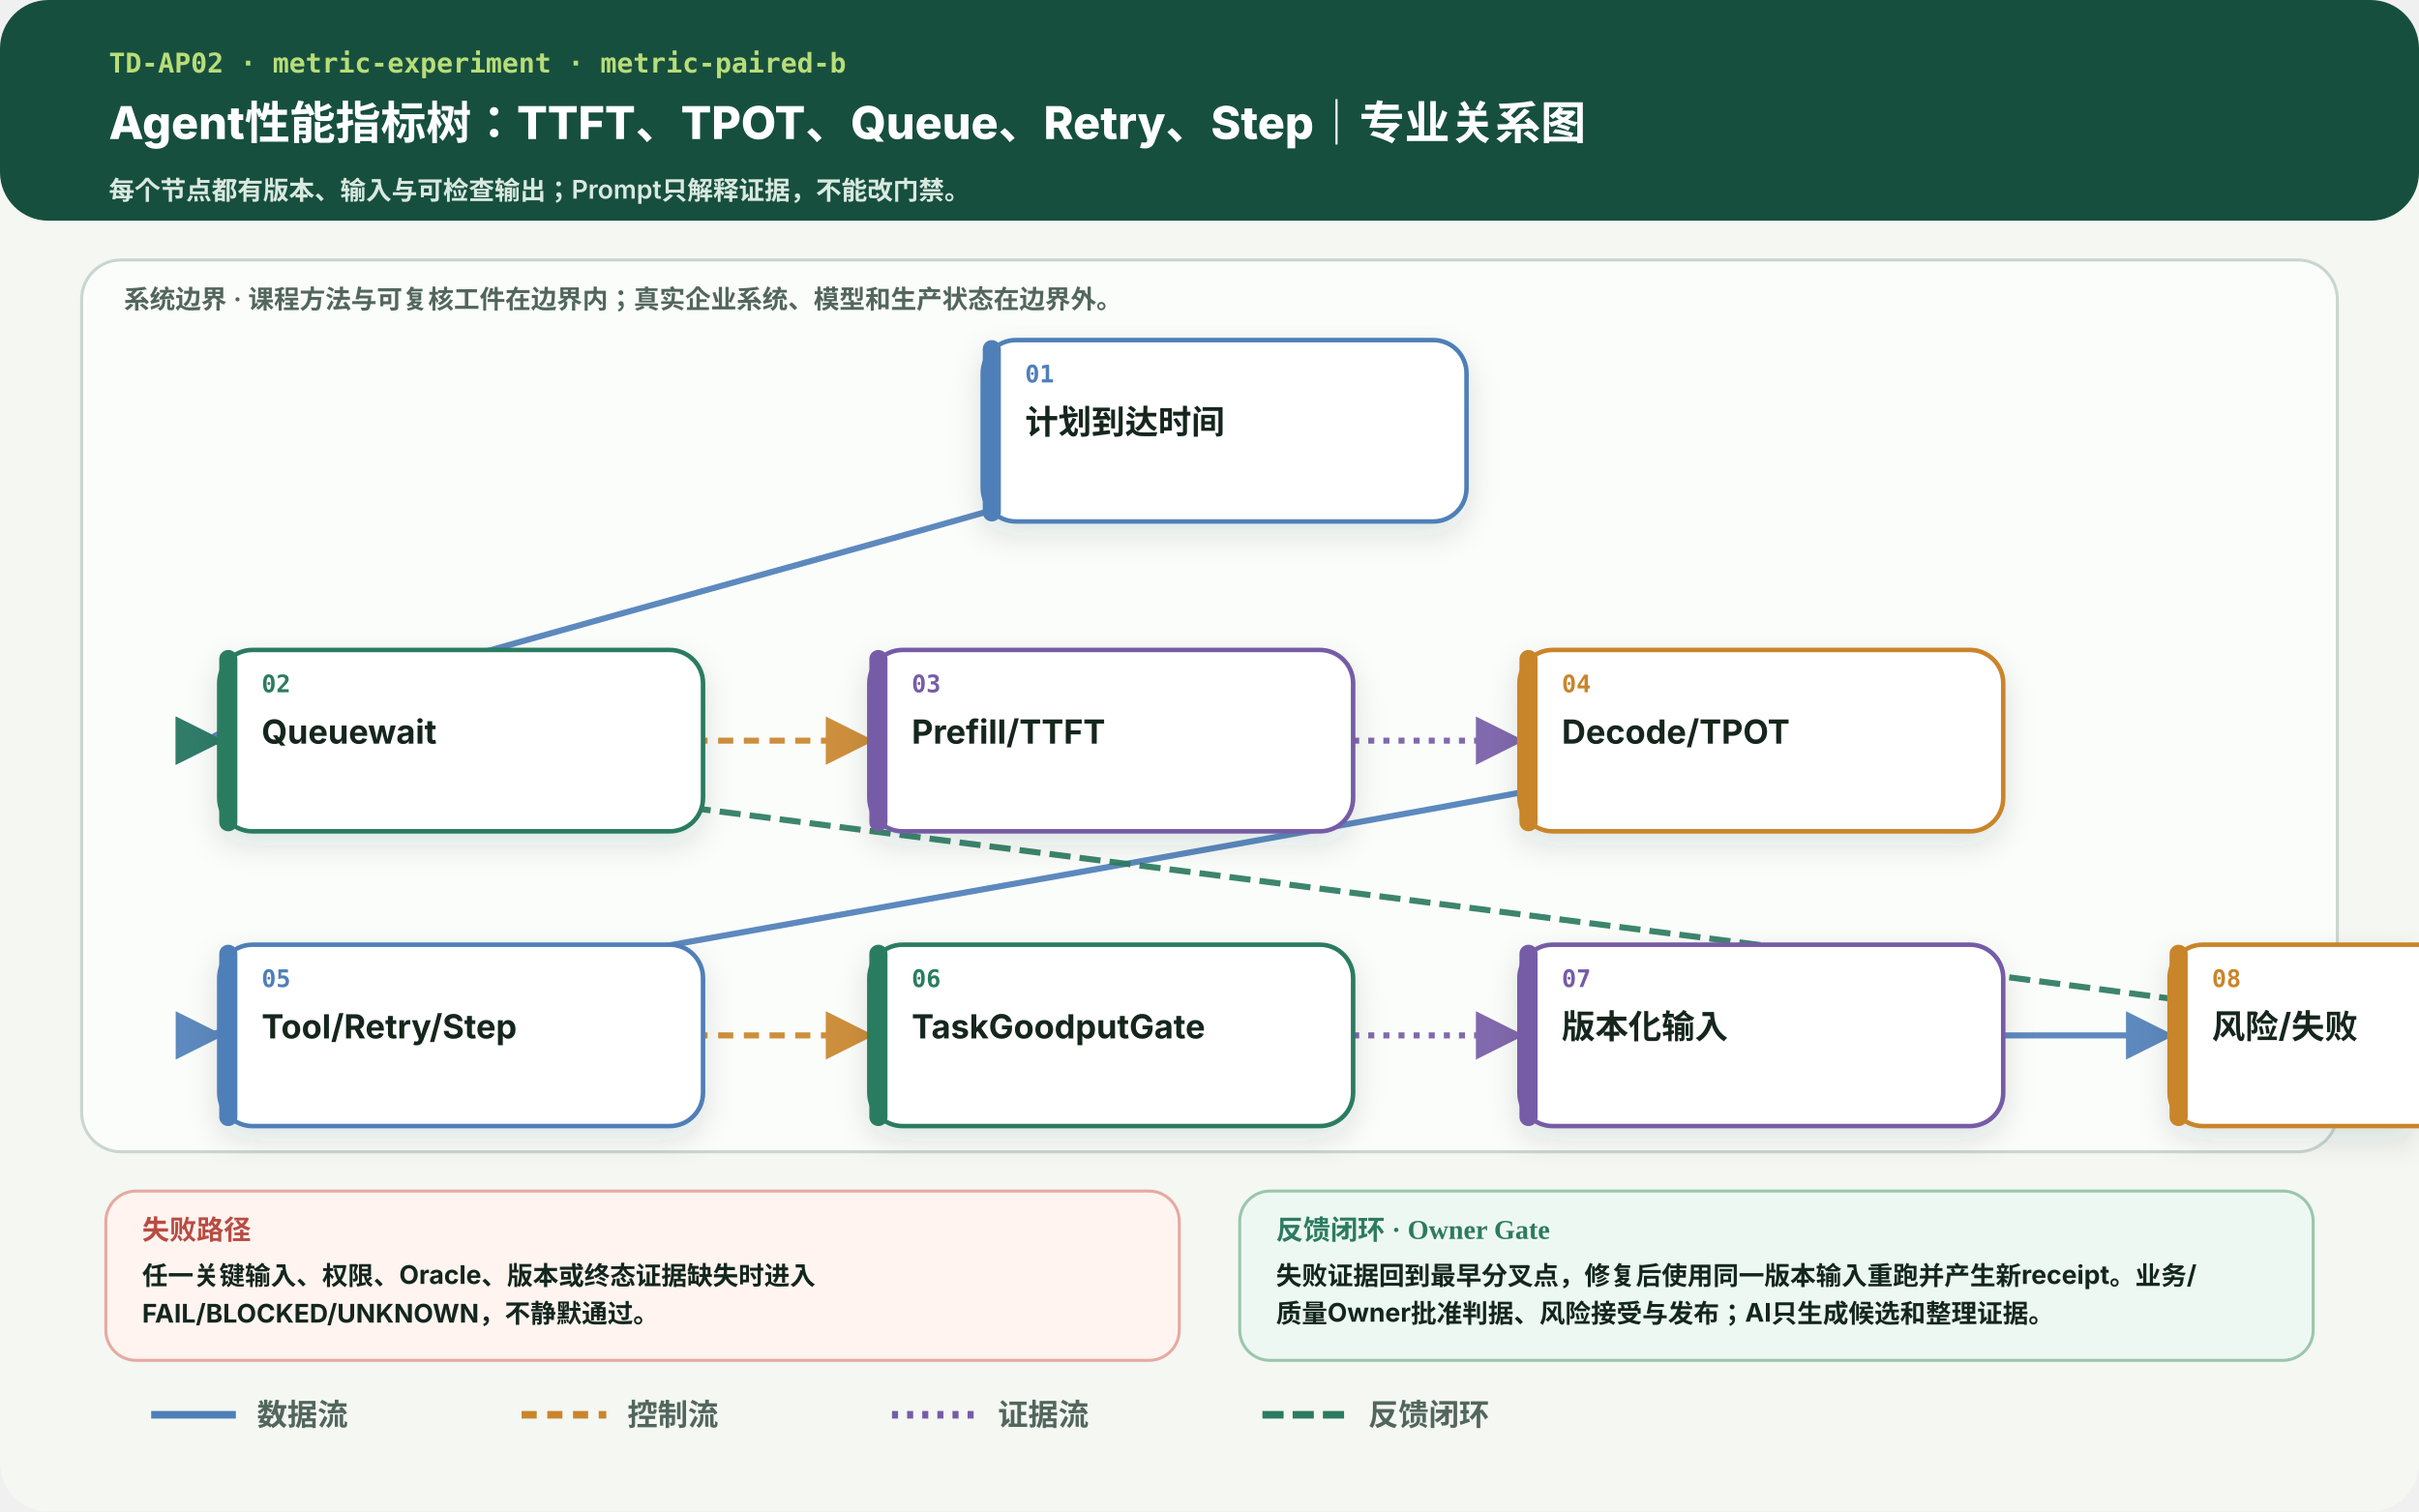
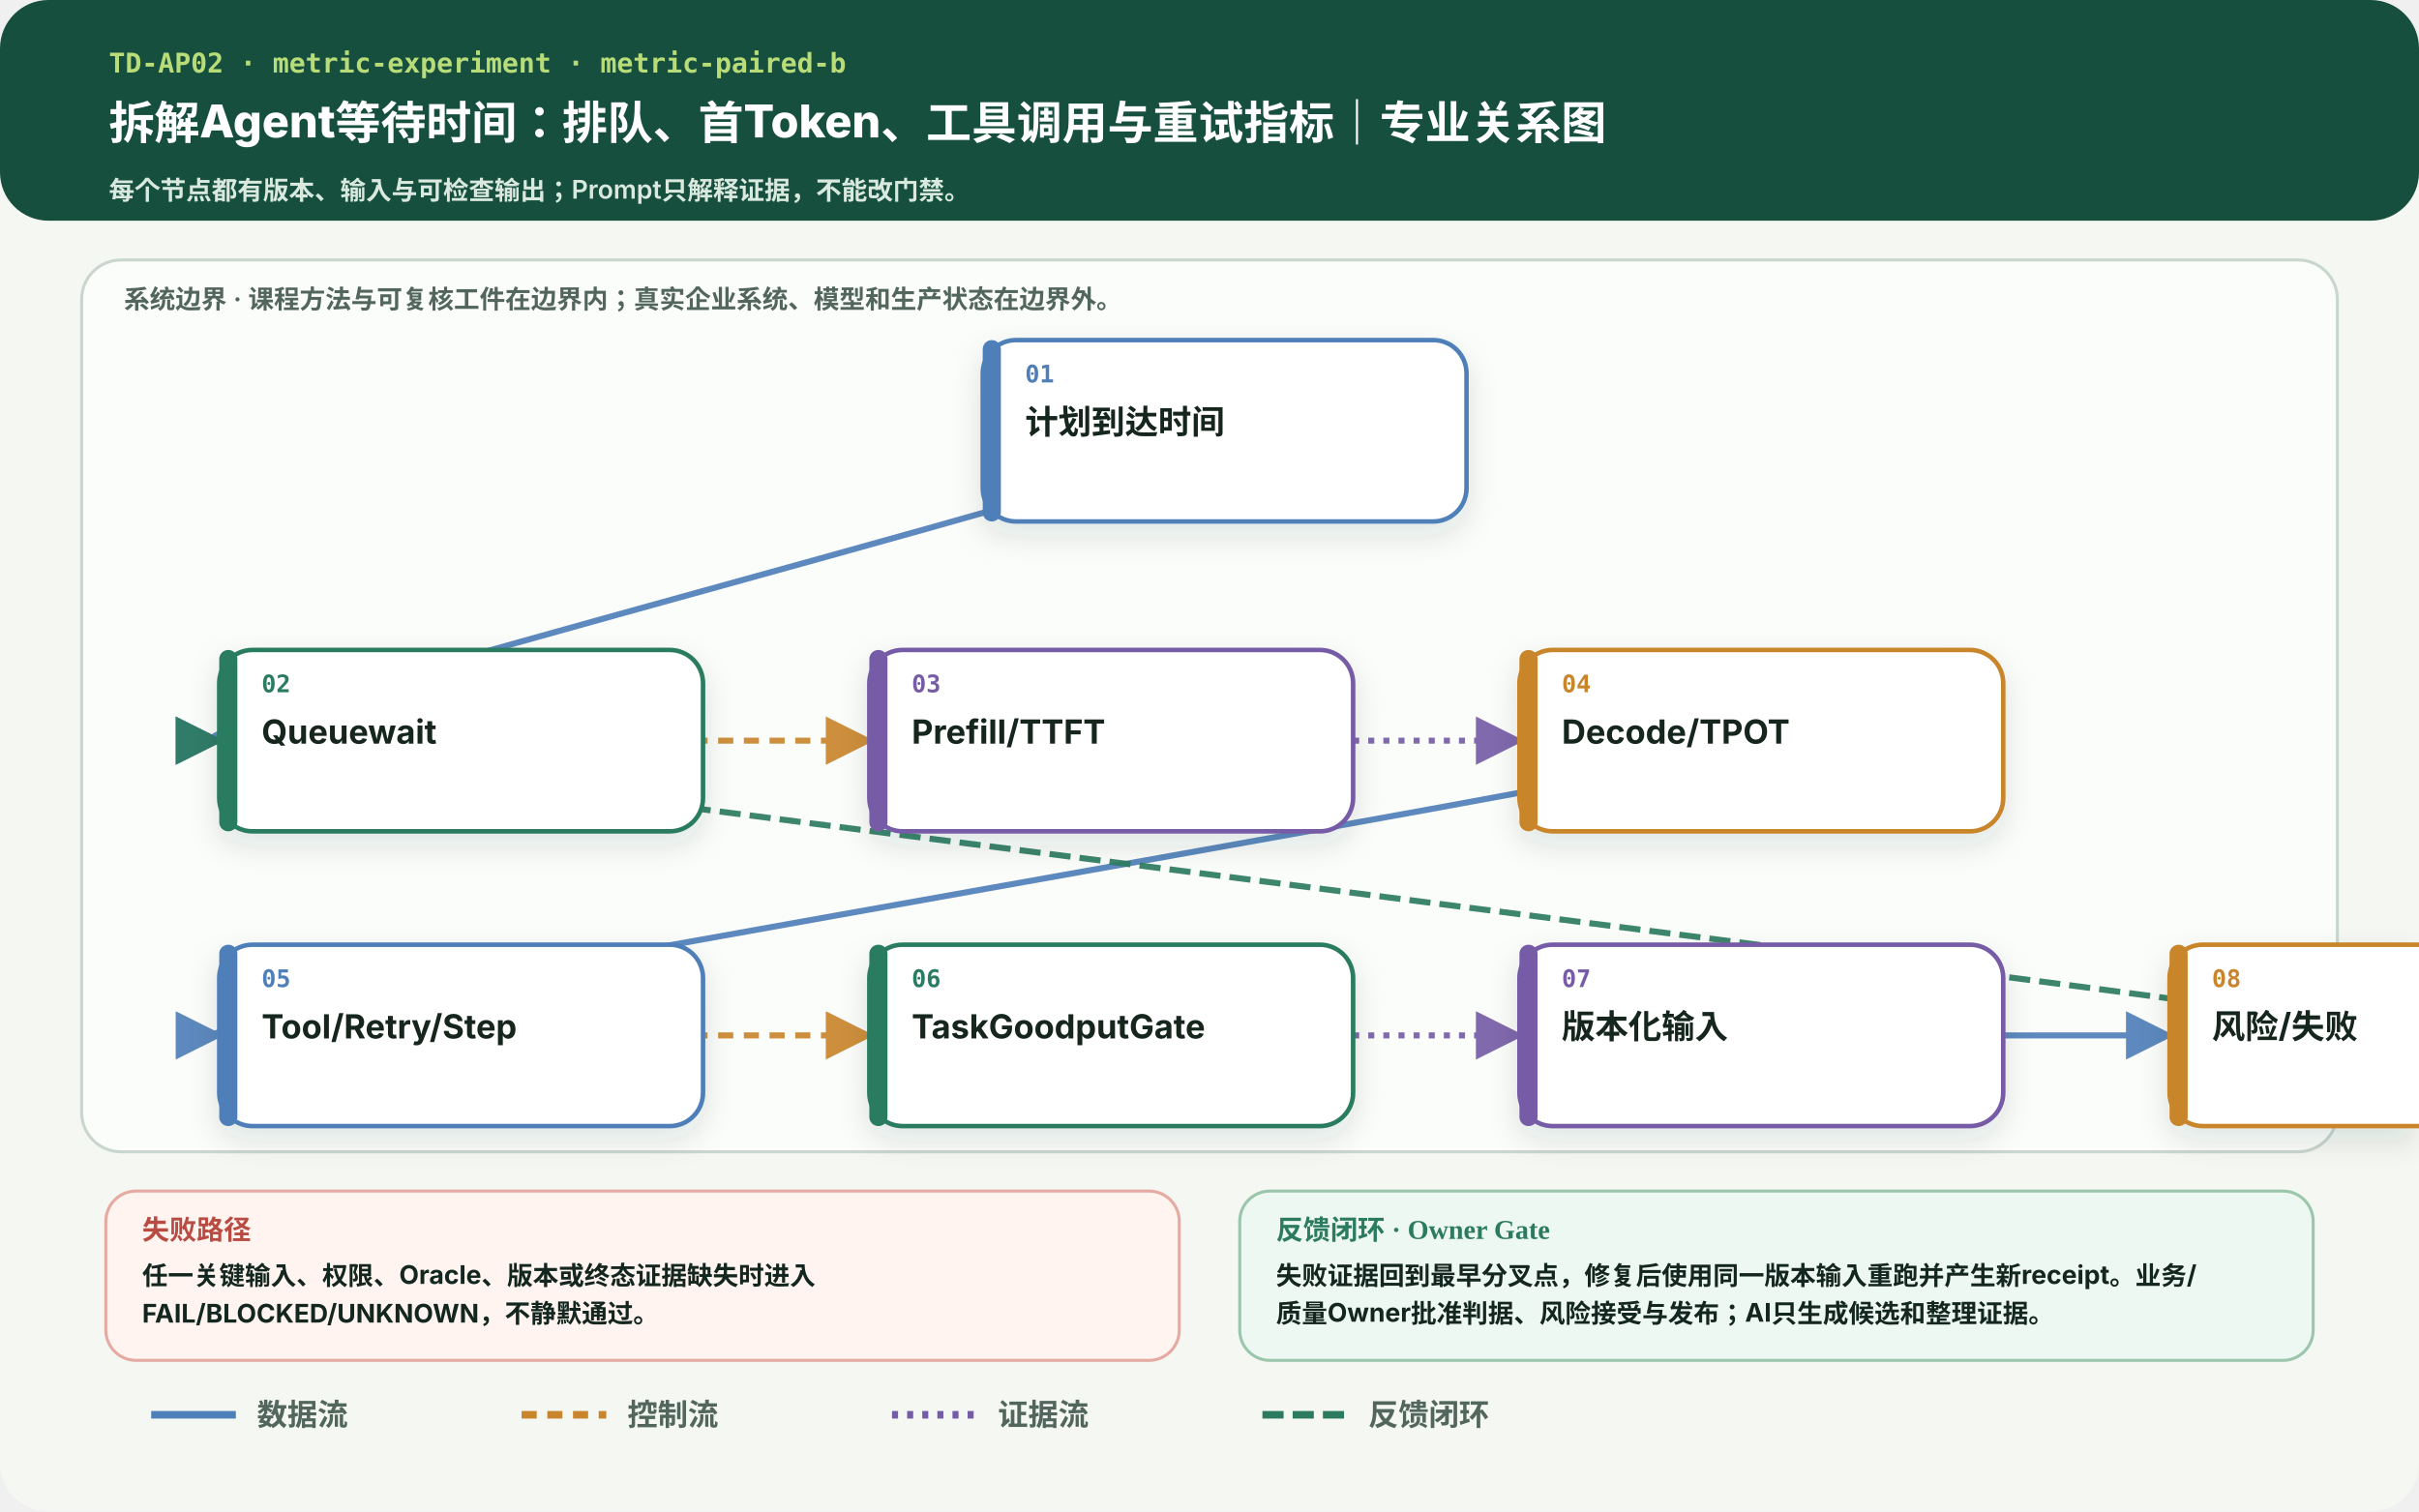
<svg xmlns="http://www.w3.org/2000/svg" role="img" aria-labelledby="title desc" viewBox="0 0 1600 1000" width="1600" height="1000">
  <defs>
    <filter id="shadow" x="-15%" y="-15%" width="130%" height="140%">
      <feDropShadow dx="0" dy="8" stdDeviation="10" flood-color="#173f32" flood-opacity="0.12" />
    </filter>
    <marker id="arrow-data" viewBox="0 0 10 10" refX="9" refY="5" markerWidth="8" markerHeight="8" orient="auto-start-reverse">
      <path d="M 0 0 L 10 5 L 0 10 z" fill="#4f7fb8" />
    </marker>
    <marker id="arrow-control" viewBox="0 0 10 10" refX="9" refY="5" markerWidth="8" markerHeight="8" orient="auto-start-reverse">
      <path d="M 0 0 L 10 5 L 0 10 z" fill="#c9852c" />
    </marker>
    <marker id="arrow-evidence" viewBox="0 0 10 10" refX="9" refY="5" markerWidth="8" markerHeight="8" orient="auto-start-reverse">
      <path d="M 0 0 L 10 5 L 0 10 z" fill="#765ca6" />
    </marker>
    <marker id="arrow-feedback" viewBox="0 0 10 10" refX="9" refY="5" markerWidth="8" markerHeight="8" orient="auto-start-reverse">
      <path d="M 0 0 L 10 5 L 0 10 z" fill="#2c7b61" />
    </marker>
  </defs>
  <rect width="1600" height="1000" rx="32" fill="#f4f7f2" />
  <rect x="0" y="0" width="1600" height="146" rx="32" fill="#174f3f" />
  <text x="72" y="48" font-family="ui-monospace,SFMono-Regular,Menlo,monospace" font-size="18" font-weight="800" fill="#b8dd78">TD-AP02 · metric-experiment · metric-paired-b</text>
-   <text x="72" y="92" text-anchor="start" font-family="-apple-system,BlinkMacSystemFont,'Segoe UI','PingFang SC',sans-serif" font-size="30" font-weight="800" fill="#ffffff">Agent性能指标树：TTFT、TPOT、Queue、Retry、Step｜专业关系图</text>
+   <text x="72" y="92" text-anchor="start" font-family="-apple-system,BlinkMacSystemFont,'Segoe UI','PingFang SC',sans-serif" font-size="30" font-weight="800" fill="#ffffff">拆解Agent等待时间：排队、首Token、工具调用与重试指标｜专业关系图</text>
  <text x="72" y="132" text-anchor="start" font-family="-apple-system,BlinkMacSystemFont,'Segoe UI','PingFang SC',sans-serif" font-size="17" font-weight="600" fill="#d9e9df">每个节点都有版本、输入与可检查输出；Prompt只解释证据，不能改门禁。</text>
  <rect x="54" y="172" width="1492" height="590" rx="26" fill="#fbfdfb" stroke="#c9d6cf" stroke-width="2" />
  <text x="82" y="204" font-size="17" font-weight="800" fill="#52665e">系统边界 · 课程方法与可复核工件在边界内；真实企业系统、模型和生产状态在边界外。</text>
  <path d="M 810 285 C 885 285, 70 490, 145 490" fill="none" stroke="#4f7fb8" stroke-width="4" stroke-dasharray="" marker-end="url(#arrow-data)" opacity="0.92" />
  <path d="M 305 490 C 380 490, 500 490, 575 490" fill="none" stroke="#c9852c" stroke-width="4" stroke-dasharray="10 7" marker-end="url(#arrow-control)" opacity="0.92" />
  <path d="M 735 490 C 810 490, 930 490, 1005 490" fill="none" stroke="#765ca6" stroke-width="4" stroke-dasharray="4 6" marker-end="url(#arrow-evidence)" opacity="0.92" />
  <path d="M 1165 490 C 1240 490, 70 685, 145 685" fill="none" stroke="#4f7fb8" stroke-width="4" stroke-dasharray="" marker-end="url(#arrow-data)" opacity="0.92" />
  <path d="M 305 685 C 380 685, 500 685, 575 685" fill="none" stroke="#c9852c" stroke-width="4" stroke-dasharray="10 7" marker-end="url(#arrow-control)" opacity="0.92" />
  <path d="M 735 685 C 810 685, 930 685, 1005 685" fill="none" stroke="#765ca6" stroke-width="4" stroke-dasharray="4 6" marker-end="url(#arrow-evidence)" opacity="0.92" />
  <path d="M 1165 685 C 1240 685, 1360 685, 1435 685" fill="none" stroke="#4f7fb8" stroke-width="4" stroke-dasharray="" marker-end="url(#arrow-data)" opacity="0.92" />
  <path d="M 1595 685 C 1670 685, 70 490, 145 490" fill="none" stroke="#2c7b61" stroke-width="4" stroke-dasharray="14 6" marker-end="url(#arrow-feedback)" opacity="0.92" />
  <g filter="url(#shadow)">
    <rect x="650" y="225" width="320" height="120" rx="22" fill="#ffffff" stroke="#4f7fb8" stroke-width="3" />
    <rect x="650" y="225" width="12" height="120" rx="6" fill="#4f7fb8" />
    <text x="678" y="253" font-family="ui-monospace,SFMono-Regular,Menlo,monospace" font-size="16" font-weight="800" fill="#4f7fb8">01</text>
    <text x="678" y="287" text-anchor="start" font-family="-apple-system,BlinkMacSystemFont,'Segoe UI','PingFang SC',sans-serif" font-size="22" font-weight="700" fill="#13261f">计划到达时间</text>
  </g>
  <g filter="url(#shadow)">
    <rect x="145" y="430" width="320" height="120" rx="22" fill="#ffffff" stroke="#2c7b61" stroke-width="3" />
    <rect x="145" y="430" width="12" height="120" rx="6" fill="#2c7b61" />
    <text x="173" y="458" font-family="ui-monospace,SFMono-Regular,Menlo,monospace" font-size="16" font-weight="800" fill="#2c7b61">02</text>
    <text x="173" y="492" text-anchor="start" font-family="-apple-system,BlinkMacSystemFont,'Segoe UI','PingFang SC',sans-serif" font-size="22" font-weight="700" fill="#13261f">Queuewait</text>
  </g>
  <g filter="url(#shadow)">
    <rect x="575" y="430" width="320" height="120" rx="22" fill="#ffffff" stroke="#765ca6" stroke-width="3" />
    <rect x="575" y="430" width="12" height="120" rx="6" fill="#765ca6" />
    <text x="603" y="458" font-family="ui-monospace,SFMono-Regular,Menlo,monospace" font-size="16" font-weight="800" fill="#765ca6">03</text>
    <text x="603" y="492" text-anchor="start" font-family="-apple-system,BlinkMacSystemFont,'Segoe UI','PingFang SC',sans-serif" font-size="22" font-weight="700" fill="#13261f">Prefill/TTFT</text>
  </g>
  <g filter="url(#shadow)">
    <rect x="1005" y="430" width="320" height="120" rx="22" fill="#ffffff" stroke="#c9852c" stroke-width="3" />
    <rect x="1005" y="430" width="12" height="120" rx="6" fill="#c9852c" />
    <text x="1033" y="458" font-family="ui-monospace,SFMono-Regular,Menlo,monospace" font-size="16" font-weight="800" fill="#c9852c">04</text>
    <text x="1033" y="492" text-anchor="start" font-family="-apple-system,BlinkMacSystemFont,'Segoe UI','PingFang SC',sans-serif" font-size="22" font-weight="700" fill="#13261f">Decode/TPOT</text>
  </g>
  <g filter="url(#shadow)">
    <rect x="145" y="625" width="320" height="120" rx="22" fill="#ffffff" stroke="#4f7fb8" stroke-width="3" />
    <rect x="145" y="625" width="12" height="120" rx="6" fill="#4f7fb8" />
    <text x="173" y="653" font-family="ui-monospace,SFMono-Regular,Menlo,monospace" font-size="16" font-weight="800" fill="#4f7fb8">05</text>
    <text x="173" y="687" text-anchor="start" font-family="-apple-system,BlinkMacSystemFont,'Segoe UI','PingFang SC',sans-serif" font-size="22" font-weight="700" fill="#13261f">Tool/Retry/Step</text>
  </g>
  <g filter="url(#shadow)">
    <rect x="575" y="625" width="320" height="120" rx="22" fill="#ffffff" stroke="#2c7b61" stroke-width="3" />
    <rect x="575" y="625" width="12" height="120" rx="6" fill="#2c7b61" />
    <text x="603" y="653" font-family="ui-monospace,SFMono-Regular,Menlo,monospace" font-size="16" font-weight="800" fill="#2c7b61">06</text>
    <text x="603" y="687" text-anchor="start" font-family="-apple-system,BlinkMacSystemFont,'Segoe UI','PingFang SC',sans-serif" font-size="22" font-weight="700" fill="#13261f">TaskGoodputGate</text>
  </g>
  <g filter="url(#shadow)">
    <rect x="1005" y="625" width="320" height="120" rx="22" fill="#ffffff" stroke="#765ca6" stroke-width="3" />
    <rect x="1005" y="625" width="12" height="120" rx="6" fill="#765ca6" />
    <text x="1033" y="653" font-family="ui-monospace,SFMono-Regular,Menlo,monospace" font-size="16" font-weight="800" fill="#765ca6">07</text>
    <text x="1033" y="687" text-anchor="start" font-family="-apple-system,BlinkMacSystemFont,'Segoe UI','PingFang SC',sans-serif" font-size="22" font-weight="700" fill="#13261f">版本化输入</text>
  </g>
  <g filter="url(#shadow)">
    <rect x="1435" y="625" width="320" height="120" rx="22" fill="#ffffff" stroke="#c9852c" stroke-width="3" />
    <rect x="1435" y="625" width="12" height="120" rx="6" fill="#c9852c" />
    <text x="1463" y="653" font-family="ui-monospace,SFMono-Regular,Menlo,monospace" font-size="16" font-weight="800" fill="#c9852c">08</text>
    <text x="1463" y="687" text-anchor="start" font-family="-apple-system,BlinkMacSystemFont,'Segoe UI','PingFang SC',sans-serif" font-size="22" font-weight="700" fill="#13261f">风险/失败</text>
  </g>
  <g transform="translate(70 788)">
    <rect width="710" height="112" rx="20" fill="#fff4ef" stroke="#e5aaa2" stroke-width="2" />
    <text x="24" y="32" font-size="18" font-weight="900" fill="#b84c42">失败路径</text>
    <text x="24" y="62" text-anchor="start" font-family="-apple-system,BlinkMacSystemFont,'Segoe UI','PingFang SC',sans-serif" font-size="17" font-weight="650" fill="#13261f">任一关键输入、权限、Oracle、版本或终态证据缺失时进入</text>
    <text x="24" y="87" text-anchor="start" font-family="-apple-system,BlinkMacSystemFont,'Segoe UI','PingFang SC',sans-serif" font-size="17" font-weight="650" fill="#13261f">FAIL/BLOCKED/UNKNOWN，不静默通过。</text>
  </g>
  <g transform="translate(820 788)">
    <rect width="710" height="112" rx="20" fill="#eef8f2" stroke="#9bc6ac" stroke-width="2" />
    <text x="24" y="32" font-size="18" font-weight="900" fill="#2c7b61">反馈闭环 · Owner Gate</text>
    <text x="24" y="62" text-anchor="start" font-family="-apple-system,BlinkMacSystemFont,'Segoe UI','PingFang SC',sans-serif" font-size="17" font-weight="650" fill="#13261f">失败证据回到最早分叉点，修复后使用同一版本输入重跑并产生新receipt。业务/</text>
    <text x="24" y="87" text-anchor="start" font-family="-apple-system,BlinkMacSystemFont,'Segoe UI','PingFang SC',sans-serif" font-size="17" font-weight="650" fill="#13261f">质量Owner批准判据、风险接受与发布；AI只生成候选和整理证据。</text>
  </g>
  <g transform="translate(100 936)">
    <line x1="0" y1="0" x2="56" y2="0" stroke="#4f7fb8" stroke-width="5" stroke-dasharray="" />
    <text x="70" y="7" font-size="20" font-weight="700" fill="#52665e">数据流</text>
  </g>
  <g transform="translate(345 936)">
    <line x1="0" y1="0" x2="56" y2="0" stroke="#c9852c" stroke-width="5" stroke-dasharray="10 7" />
    <text x="70" y="7" font-size="20" font-weight="700" fill="#52665e">控制流</text>
  </g>
  <g transform="translate(590 936)">
    <line x1="0" y1="0" x2="56" y2="0" stroke="#765ca6" stroke-width="5" stroke-dasharray="4 6" />
    <text x="70" y="7" font-size="20" font-weight="700" fill="#52665e">证据流</text>
  </g>
  <g transform="translate(835 936)">
    <line x1="0" y1="0" x2="56" y2="0" stroke="#2c7b61" stroke-width="5" stroke-dasharray="14 6" />
    <text x="70" y="7" font-size="20" font-weight="700" fill="#52665e">反馈闭环</text>
  </g>
</svg>
